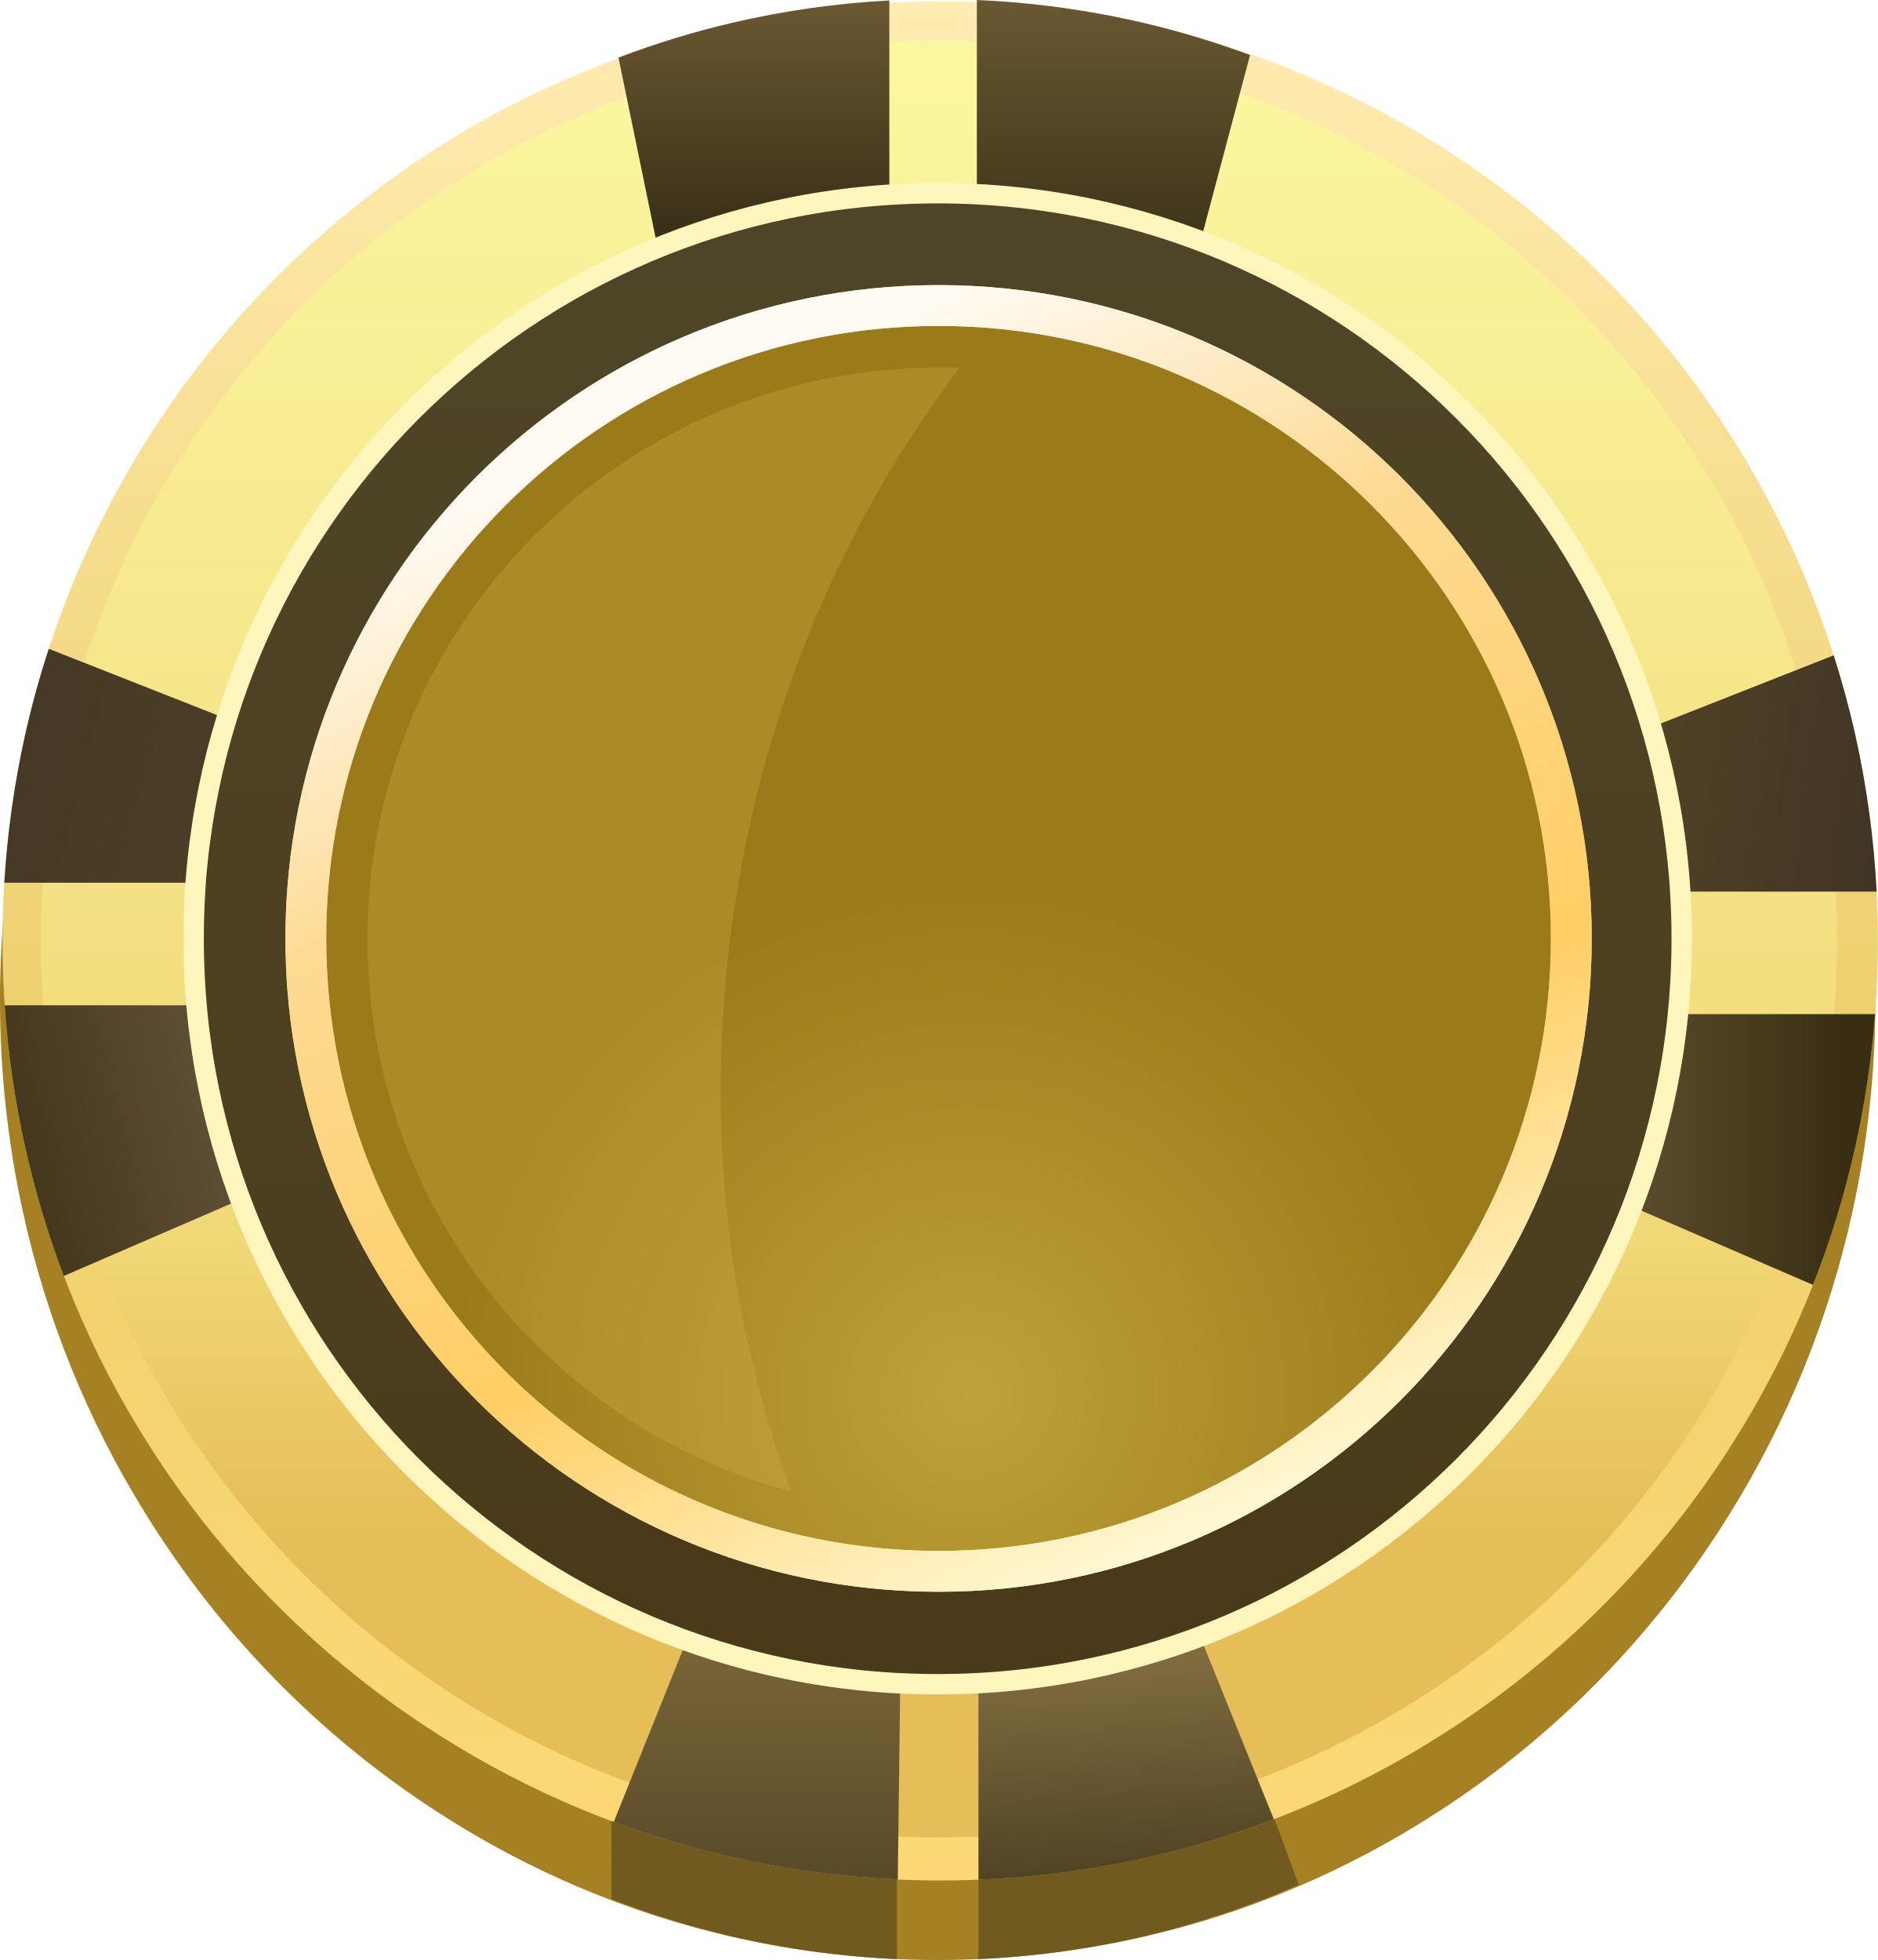
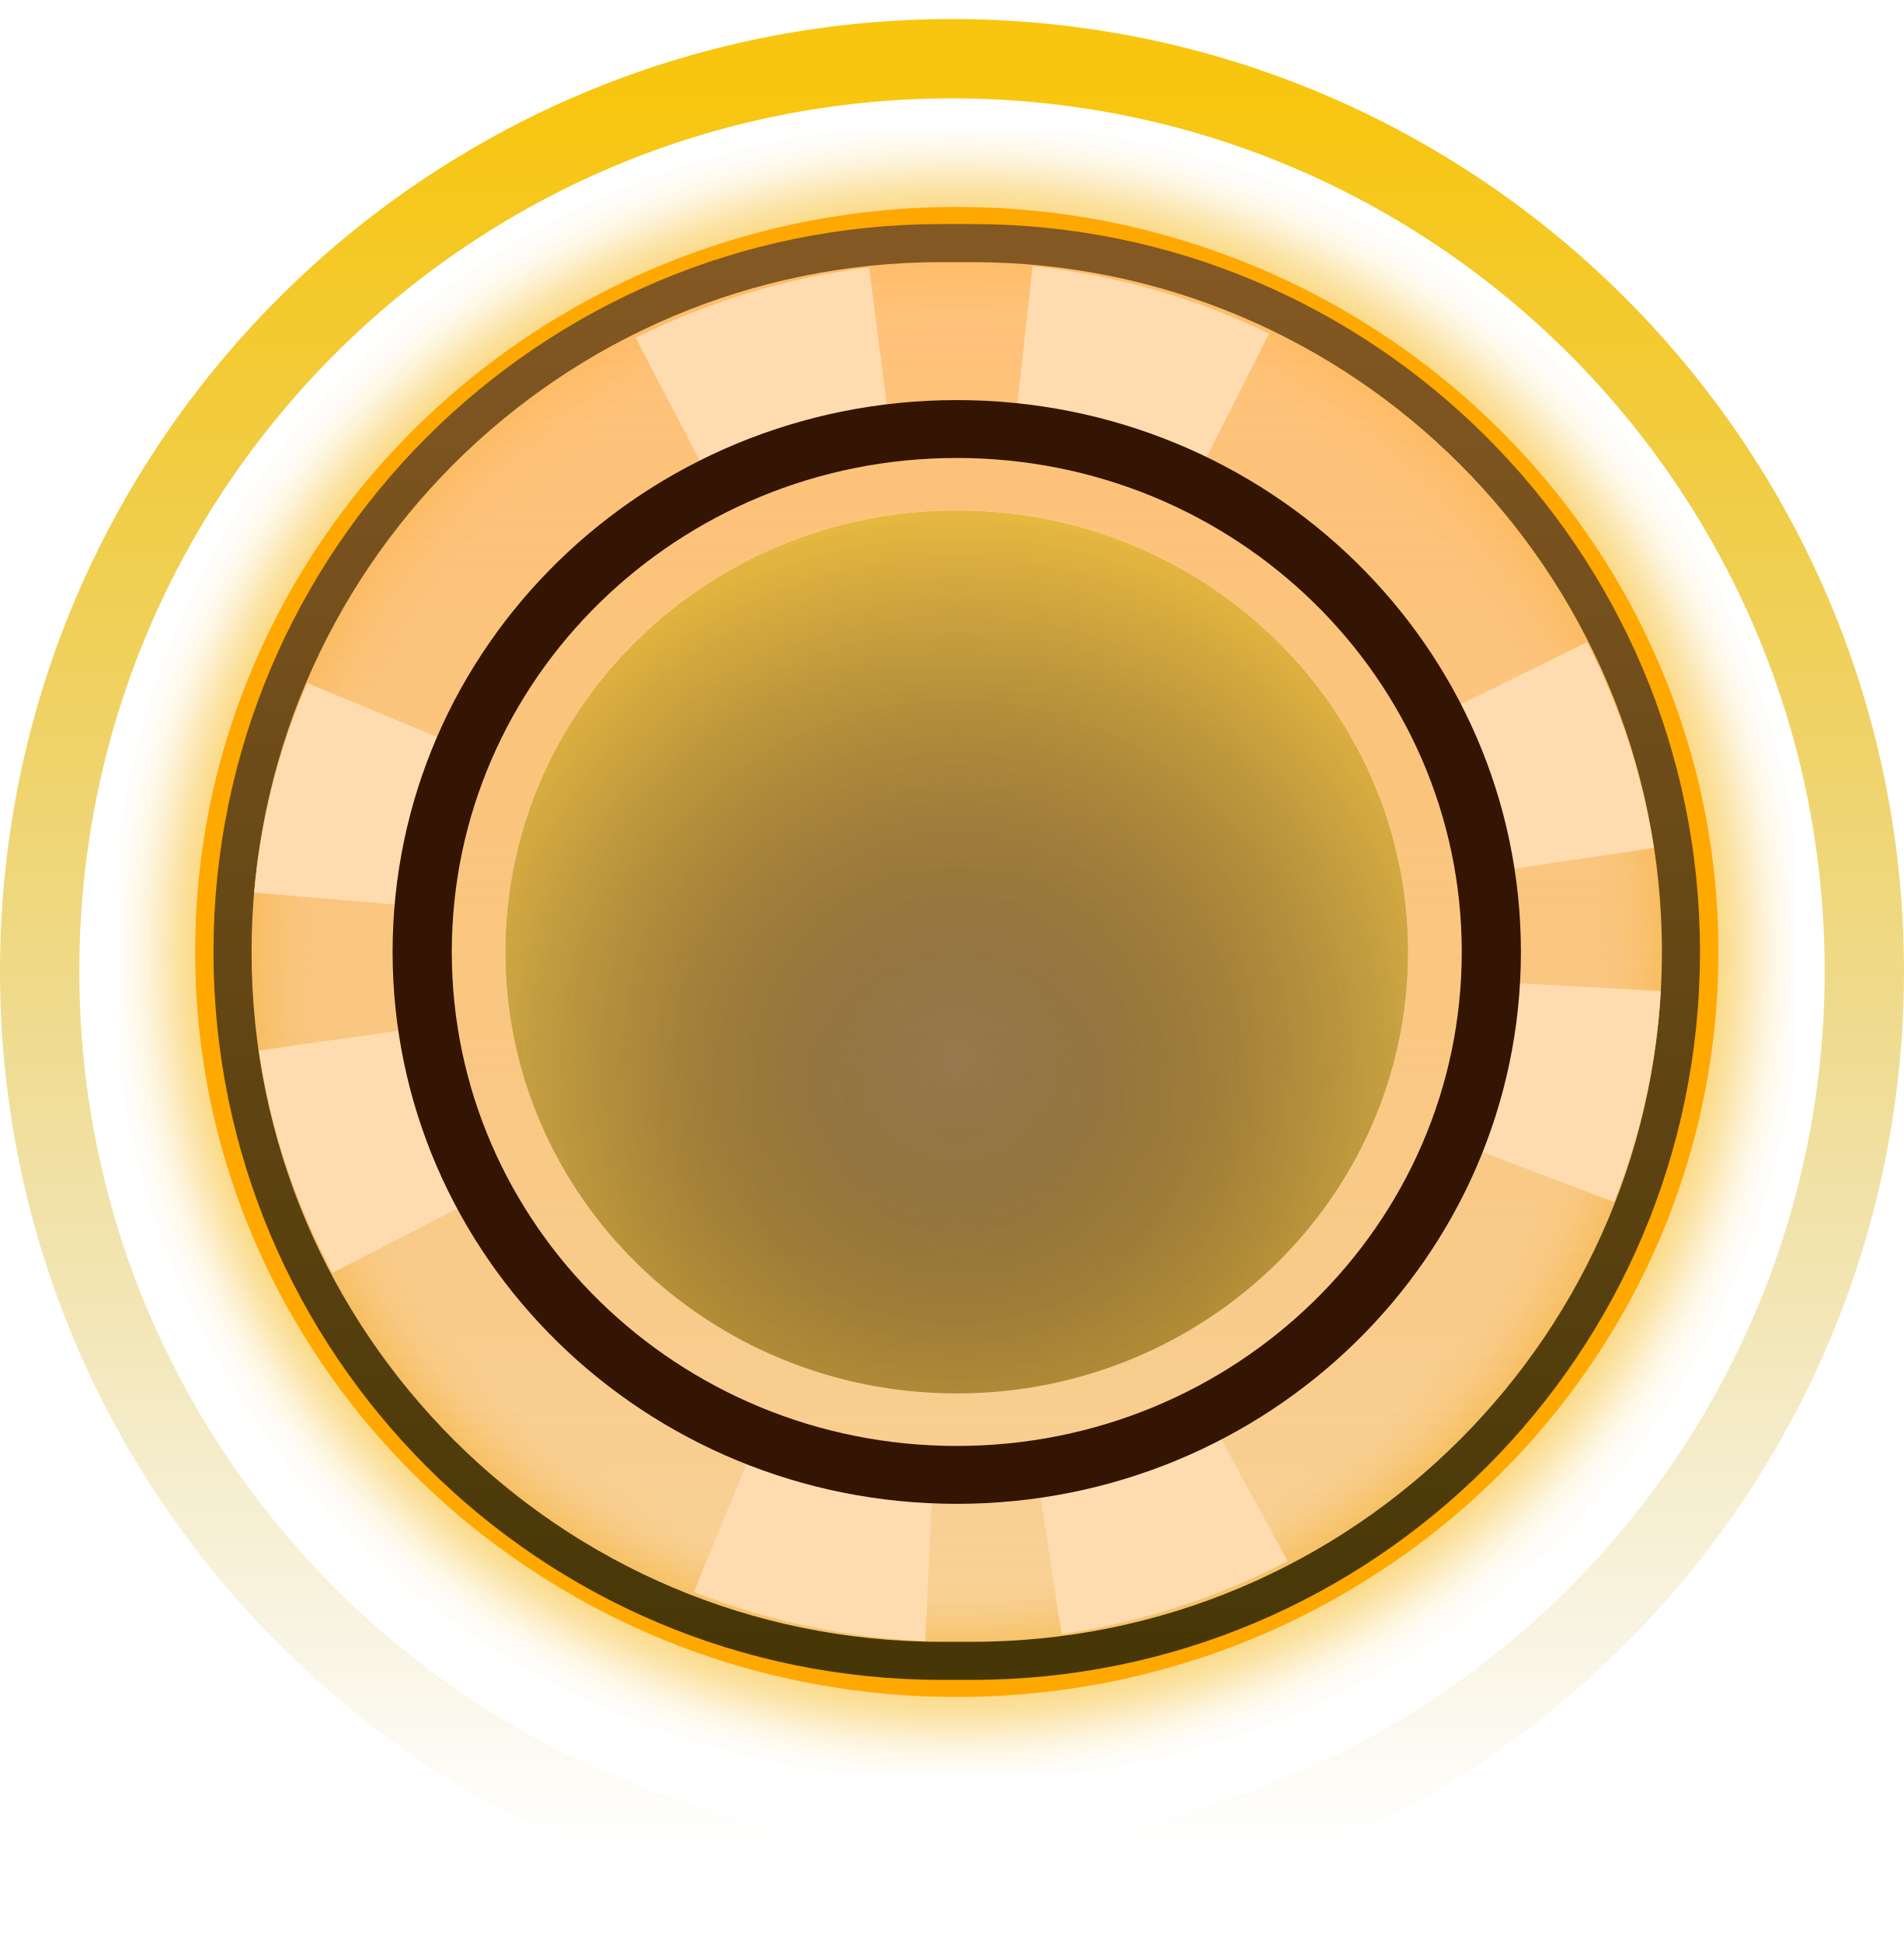
- <svg xmlns="http://www.w3.org/2000/svg" width="46" height="48" viewBox="0 0 46 48" fill="none">
-   <path d="M45.938 24.49C45.94 26.229 45.753 27.963 45.381 29.66C44.807 32.283 43.793 34.783 42.385 37.051C40.563 40.001 38.123 42.498 35.242 44.363C33.026 45.804 30.583 46.842 28.021 47.43C24.694 48.19 21.244 48.19 17.918 47.43C15.356 46.842 12.913 45.804 10.697 44.363C7.816 42.498 5.376 40.001 3.553 37.051C2.145 34.783 1.131 32.283 0.557 29.66C-0.186 26.254 -0.186 22.722 0.557 19.316C1.516 14.979 3.656 11.008 6.728 7.864C9.801 4.72 13.68 2.531 17.918 1.55C21.244 0.79 24.694 0.79 28.021 1.55C32.258 2.532 36.137 4.721 39.209 7.865C42.281 11.009 44.421 14.979 45.381 19.316C45.753 21.014 45.94 22.75 45.938 24.49Z" fill="#A58123" />
-   <path d="M46 23.043C46.001 24.745 45.814 26.442 45.443 28.103C44.869 30.669 43.855 33.117 42.447 35.337C40.624 38.223 38.184 40.668 35.303 42.493C33.087 43.904 30.644 44.919 28.082 45.495C24.756 46.239 21.306 46.239 17.979 45.495C15.417 44.919 12.974 43.904 10.758 42.493C7.877 40.668 5.437 38.223 3.615 35.337C2.207 33.117 1.193 30.669 0.619 28.103C-0.124 24.769 -0.124 21.312 0.619 17.979C1.578 13.734 3.717 9.848 6.79 6.771C9.862 3.693 13.742 1.551 17.979 0.591C21.306 -0.153 24.756 -0.153 28.082 0.591C32.319 1.552 36.198 3.695 39.27 6.772C42.343 9.849 44.483 13.734 45.443 17.979C45.815 19.641 46.001 21.339 46 23.043Z" fill="url(#paint0_linear)" />
-   <path d="M45 23C45.001 24.628 44.822 26.25 44.466 27.838C43.916 30.292 42.945 32.632 41.597 34.755C39.851 37.514 37.514 39.851 34.755 41.597C32.632 42.945 30.292 43.916 27.838 44.466C24.652 45.178 21.348 45.178 18.162 44.466C15.708 43.916 13.368 42.945 11.245 41.597C8.486 39.851 6.149 37.514 4.403 34.755C3.055 32.632 2.084 30.292 1.534 27.838C0.822 24.651 0.822 21.346 1.534 18.158C2.452 14.1 4.502 10.384 7.444 7.442C10.387 4.5 14.103 2.451 18.162 1.534C21.348 0.822 24.652 0.822 27.838 1.534C31.896 2.452 35.612 4.501 38.554 7.443C41.497 10.385 43.547 14.1 44.466 18.158C44.822 19.747 45.001 21.371 45 23Z" fill="url(#paint1_linear)" />
-   <path fill-rule="evenodd" clip-rule="evenodd" d="M23.967 46.034V47.978C25.328 47.916 26.684 47.73 28.02 47.418C29.32 47.113 30.59 46.69 31.814 46.155L31.219 44.548C30.199 44.938 29.151 45.255 28.082 45.495C26.725 45.798 25.348 45.978 23.967 46.034Z" fill="#705A1F" />
-   <path fill-rule="evenodd" clip-rule="evenodd" d="M14.98 44.6L14.979 46.508C15.937 46.879 16.918 47.184 17.918 47.418C19.254 47.73 20.61 47.916 21.97 47.978V46.028C20.631 45.967 19.296 45.789 17.979 45.495C16.958 45.265 15.956 44.966 14.98 44.6Z" fill="#705A1F" />
-   <path fill-rule="evenodd" clip-rule="evenodd" d="M44.918 16.049C45.12 16.683 45.296 17.326 45.443 17.979C45.727 19.248 45.903 20.538 45.97 21.835H40.909C40.823 20.477 40.587 19.161 40.218 17.901L44.918 16.049Z" fill="url(#paint2_linear)" />
-   <path fill-rule="evenodd" clip-rule="evenodd" d="M39.753 29.452C40.313 27.995 40.688 26.447 40.852 24.836H45.932C45.847 25.935 45.684 27.026 45.443 28.103C45.186 29.252 44.841 30.376 44.412 31.467L39.753 29.452Z" fill="url(#paint3_linear)" />
-   <path fill-rule="evenodd" clip-rule="evenodd" d="M23.929 0C25.302 0.06 26.671 0.247 28.02 0.562C28.904 0.771 29.773 1.034 30.621 1.348L29.352 6.121C27.653 5.364 25.83 4.9 23.929 4.783V0Z" fill="url(#paint4_linear)" />
-   <path fill-rule="evenodd" clip-rule="evenodd" d="M21.785 0.011V4.798C19.806 4.949 17.915 5.475 16.162 6.317L15.15 1.41C16.052 1.068 16.976 0.784 17.918 0.562C19.194 0.264 20.487 0.08 21.785 0.011Z" fill="url(#paint5_linear)" />
-   <path fill-rule="evenodd" clip-rule="evenodd" d="M5.066 24.619C5.211 26.244 5.572 27.806 6.12 29.277L1.564 31.247C1.175 30.225 0.858 29.174 0.619 28.103C0.362 26.953 0.194 25.788 0.115 24.619H5.066Z" fill="url(#paint6_linear)" />
-   <path fill-rule="evenodd" clip-rule="evenodd" d="M0.105 21.618C0.18 20.397 0.351 19.18 0.619 17.979C0.778 17.271 0.971 16.574 1.195 15.889L5.751 17.684C5.382 18.944 5.146 20.261 5.06 21.618H0.105Z" fill="url(#paint7_linear)" />
-   <path fill-rule="evenodd" clip-rule="evenodd" d="M23.968 40.97C25.837 40.867 27.631 40.478 29.305 39.847L31.204 44.553C30.189 44.941 29.146 45.256 28.082 45.495C26.726 45.798 25.349 45.978 23.968 46.034V40.97Z" fill="url(#paint8_linear)" />
-   <path fill-rule="evenodd" clip-rule="evenodd" d="M16.91 39.948C18.53 40.529 20.258 40.884 22.055 40.974L21.992 46.029C20.646 45.969 19.303 45.791 17.98 45.495C16.977 45.269 15.993 44.977 15.034 44.62L16.91 39.948Z" fill="url(#paint9_linear)" />
-   <path d="M22.969 41.247C33.036 41.247 41.195 33.072 41.195 22.989C41.195 12.906 33.036 4.731 22.969 4.731C12.903 4.731 4.743 12.906 4.743 22.989C4.743 33.072 12.903 41.247 22.969 41.247Z" fill="#231A0A" fill-opacity="0.8" stroke="#FFF6BE" stroke-width="0.5" />
-   <path d="M38.491 22.982C38.491 31.543 31.551 38.482 22.991 38.482C14.43 38.482 7.491 31.543 7.491 22.982C7.491 14.422 14.43 7.482 22.991 7.482C31.551 7.482 38.491 14.422 38.491 22.982Z" fill="url(#paint10_radial)" stroke="url(#paint11_linear)" />
-   <path fill-rule="evenodd" clip-rule="evenodd" d="M23.509 9.009C23.34 9.003 23.17 9 23 9C15.268 9 9 15.268 9 23C9 29.48 13.403 34.932 19.381 36.528C17.78 32.178 17.225 27.248 17.999 22.176C18.765 17.158 20.731 12.662 23.509 9.009Z" fill="#D2B144" fill-opacity="0.3" />
-   <path fill-rule="evenodd" clip-rule="evenodd" d="M22.991 37.982C31.275 37.982 37.991 31.267 37.991 22.982C37.991 14.698 31.275 7.982 22.991 7.982C14.707 7.982 7.991 14.698 7.991 22.982C7.991 31.267 14.707 37.982 22.991 37.982ZM38.991 22.982C38.991 31.819 31.827 38.982 22.991 38.982C14.154 38.982 6.991 31.819 6.991 22.982C6.991 14.146 14.154 6.982 22.991 6.982C31.827 6.982 38.991 14.146 38.991 22.982Z" fill="url(#paint12_linear)" />
+ <svg xmlns="http://www.w3.org/2000/svg" width="50" height="51" viewBox="0 0 50 51" fill="none">
+   <path fill-rule="evenodd" clip-rule="evenodd" d="M25 50.5C11.193 50.5 0 39.307 0 25.5C0 11.693 11.193 0.5 25 0.5C38.807 0.5 50 11.693 50 25.5C50 39.307 38.807 50.5 25 50.5ZM25 2.583C12.344 2.583 2.083 12.844 2.083 25.5C2.083 38.157 12.344 48.417 25 48.417C37.657 48.417 47.917 38.157 47.917 25.5C47.917 12.844 37.657 2.583 25 2.583Z" fill="url(#paint0_linear_3396_384573)" />
+   <g filter="url(#filter0_dd_3396_384573)">
+     <path fill-rule="evenodd" clip-rule="evenodd" d="M44.64 29.303C44.963 27.89 45.126 26.447 45.125 25C45.126 23.552 44.964 22.108 44.64 20.694C43.804 17.085 41.941 13.781 39.265 11.165C36.59 8.549 33.213 6.726 29.523 5.909C26.627 5.277 23.623 5.277 20.727 5.909C17.037 6.726 13.659 8.547 10.983 11.164C8.308 13.78 6.445 17.085 5.61 20.694C4.963 23.529 4.963 26.468 5.61 29.303C6.11 31.485 6.993 33.566 8.219 35.454C9.806 37.908 11.93 39.986 14.439 41.538C16.369 42.738 18.496 43.602 20.727 44.091C23.623 44.723 26.627 44.723 29.523 44.091C31.754 43.602 33.881 42.738 35.811 41.538C38.32 39.986 40.444 37.908 42.031 35.454C43.257 33.566 44.14 31.485 44.64 29.303ZM43.917 29.143C44.228 27.783 44.385 26.394 44.384 25C44.385 23.605 44.228 22.215 43.917 20.854C43.111 17.378 41.317 14.197 38.741 11.677C36.165 9.158 32.913 7.403 29.36 6.616C26.571 6.007 23.678 6.007 20.889 6.616C17.336 7.402 14.083 9.157 11.507 11.676C8.931 14.196 7.137 17.378 6.332 20.854C5.71 23.583 5.71 26.414 6.332 29.143C6.814 31.245 7.664 33.249 8.845 35.066C10.373 37.43 12.418 39.431 14.834 40.926C16.692 42.081 18.741 42.913 20.889 43.383C23.678 43.993 26.571 43.993 29.36 43.383C31.508 42.913 33.557 42.081 35.415 40.926C37.831 39.431 39.876 37.43 41.404 35.066C42.585 33.249 43.435 31.245 43.917 29.143Z" fill="#FFA800" />
+   </g>
+   <rect x="6.106" y="6.384" width="38.037" height="37.232" rx="18.616" fill="url(#paint1_linear_3396_384573)" stroke="url(#paint2_linear_3396_384573)" />
+   <g filter="url(#filter1_i_3396_384573)">
+     <ellipse cx="11.852" cy="11.594" rx="11.852" ry="11.594" transform="matrix(1 0 0 -1 13.2725 36.5942)" fill="url(#paint3_radial_3396_384573)" />
+   </g>
+   <path d="M24.3 43.097C22.214 43.006 20.159 42.571 18.222 41.81L19.628 38.387C21.17 38.993 22.807 39.34 24.468 39.412L24.3 43.097Z" fill="#FFDCAF" />
+   <path d="M33.813 40.998C31.96 41.961 29.954 42.609 27.88 42.914L27.304 39.171C28.945 38.929 30.532 38.417 31.997 37.655L33.813 40.998Z" fill="#FFDCAF" />
+   <path d="M22.826 7.025C20.687 7.287 18.611 7.912 16.692 8.872L18.525 12.379C20.027 11.627 21.652 11.138 23.326 10.933L22.826 7.025Z" fill="#FFDCAF" />
+   <path d="M33.328 8.759C31.38 7.817 29.278 7.218 27.117 6.989L26.672 11.016C28.349 11.194 29.982 11.659 31.494 12.39L33.328 8.759Z" fill="#FFDCAF" />
+   <path d="M42.383 31.568C43.088 29.796 43.503 27.927 43.614 26.029L39.685 25.81C39.598 27.305 39.271 28.777 38.716 30.172L42.383 31.568Z" fill="#FFDCAF" />
+   <path d="M41.672 16.867C42.545 18.565 43.138 20.387 43.431 22.267L39.541 22.848C39.31 21.368 38.843 19.933 38.156 18.595L41.672 16.867Z" fill="#FFDCAF" />
+   <path d="M6.797 27.588C7.097 29.627 7.752 31.601 8.731 33.425L12.034 31.727C11.252 30.271 10.73 28.695 10.489 27.067L6.797 27.588Z" fill="#FFDCAF" />
+   <path d="M8.07 17.941C7.313 19.692 6.842 21.548 6.675 23.442L10.408 23.757C10.541 22.246 10.917 20.766 11.521 19.369L8.07 17.941Z" fill="#FFDCAF" />
+   <path d="M39.94 25C39.94 16.996 33.307 10.507 25.125 10.507C16.943 10.507 10.31 16.996 10.31 25C10.31 33.004 16.943 39.493 25.125 39.493C33.307 39.493 39.94 33.004 39.94 25ZM11.864 25C11.864 17.835 17.801 12.027 25.125 12.027C32.449 12.027 38.387 17.835 38.387 25C38.387 32.165 32.449 37.973 25.125 37.973C17.801 37.973 11.864 32.165 11.864 25Z" fill="#341402" />
  <defs>
-     <linearGradient id="paint0_linear" x1="23.031" y1="0.033" x2="23.031" y2="46.053" gradientUnits="userSpaceOnUse">
-       <stop stop-color="#FFECB2" />
-       <stop offset="0.545" stop-color="#EDD06D" />
-       <stop offset="1" stop-color="#FCD976" />
+     <filter id="filter0_dd_3396_384573" x="3.125" y="3.435" width="44" height="43.13" filterUnits="userSpaceOnUse" color-interpolation-filters="sRGB">
+       <feFlood flood-opacity="0" result="BackgroundImageFix" />
+       <feColorMatrix in="SourceAlpha" type="matrix" values="0 0 0 0 0 0 0 0 0 0 0 0 0 0 0 0 0 0 127 0" result="hardAlpha" />
+       <feOffset />
+       <feGaussianBlur stdDeviation="1" />
+       <feColorMatrix type="matrix" values="0 0 0 0 0.963 0 0 0 0 0.691 0 0 0 0 0.012 0 0 0 1 0" />
+       <feBlend mode="normal" in2="BackgroundImageFix" result="effect1_dropShadow_3396_384573" />
+       <feColorMatrix in="SourceAlpha" type="matrix" values="0 0 0 0 0 0 0 0 0 0 0 0 0 0 0 0 0 0 127 0" result="hardAlpha" />
+       <feOffset />
+       <feGaussianBlur stdDeviation="1" />
+       <feColorMatrix type="matrix" values="0 0 0 0 0.963 0 0 0 0 0.72 0 0 0 0 0.096 0 0 0 1 0" />
+       <feBlend mode="normal" in2="effect1_dropShadow_3396_384573" result="effect2_dropShadow_3396_384573" />
+       <feBlend mode="normal" in="SourceGraphic" in2="effect2_dropShadow_3396_384573" result="shape" />
+     </filter>
+     <filter id="filter1_i_3396_384573" x="13.273" y="13.406" width="23.704" height="27.189" filterUnits="userSpaceOnUse" color-interpolation-filters="sRGB">
+       <feFlood flood-opacity="0" result="BackgroundImageFix" />
+       <feBlend mode="normal" in="SourceGraphic" in2="BackgroundImageFix" result="shape" />
+       <feColorMatrix in="SourceAlpha" type="matrix" values="0 0 0 0 0 0 0 0 0 0 0 0 0 0 0 0 0 0 127 0" result="hardAlpha" />
+       <feOffset dy="4" />
+       <feGaussianBlur stdDeviation="5" />
+       <feComposite in2="hardAlpha" operator="arithmetic" k2="-1" k3="1" />
+       <feColorMatrix type="matrix" values="0 0 0 0 1 0 0 0 0 1 0 0 0 0 1 0 0 0 0.25 0" />
+       <feBlend mode="normal" in2="shape" result="effect1_innerShadow_3396_384573" />
+     </filter>
+     <linearGradient id="paint0_linear_3396_384573" x1="25" y1="2.583" x2="25" y2="48.417" gradientUnits="userSpaceOnUse">
+       <stop stop-color="#F8C405" stop-opacity="0.96" />
+       <stop offset="1" stop-color="#C49F09" stop-opacity="0" />
    </linearGradient>
-     <linearGradient id="paint1_linear" x1="23" y1="1" x2="23" y2="45" gradientUnits="userSpaceOnUse">
-       <stop stop-color="#FBF7A1" />
-       <stop offset="0.665" stop-color="#F1D877" />
-       <stop offset="0.831" stop-color="#E5BE57" />
+     <linearGradient id="paint1_linear_3396_384573" x1="24.087" y1="6.884" x2="24.087" y2="43.116" gradientUnits="userSpaceOnUse">
+       <stop stop-color="#FFB258" stop-opacity="0.8" />
+       <stop offset="1" stop-color="#EE8F00" stop-opacity="0.4" />
    </linearGradient>
-     <linearGradient id="paint2_linear" x1="40" y1="18.979" x2="47" y2="19.979" gradientUnits="userSpaceOnUse">
-       <stop stop-color="#524325" />
-       <stop offset="0.878" stop-color="#403425" />
+     <linearGradient id="paint2_linear_3396_384573" x1="25.125" y1="6.884" x2="25.125" y2="43.116" gradientUnits="userSpaceOnUse">
+       <stop stop-color="#835823" />
+       <stop offset="1" stop-color="#473707" />
    </linearGradient>
-     <linearGradient id="paint3_linear" x1="40" y1="27.979" x2="46" y2="27.979" gradientUnits="userSpaceOnUse">
-       <stop offset="0.024" stop-color="#5A4C2B" />
-       <stop offset="0.863" stop-color="#392E14" />
-     </linearGradient>
-     <linearGradient id="paint4_linear" x1="27.275" y1="0" x2="27.275" y2="6.121" gradientUnits="userSpaceOnUse">
-       <stop stop-color="#6A5831" />
-       <stop offset="1" stop-color="#3C3319" />
-     </linearGradient>
-     <linearGradient id="paint5_linear" x1="18.468" y1="0.011" x2="18.468" y2="6.317" gradientUnits="userSpaceOnUse">
-       <stop stop-color="#6A5831" />
-       <stop offset="1" stop-color="#342B15" />
-     </linearGradient>
-     <linearGradient id="paint6_linear" x1="6" y1="26.479" x2="1.11032e-07" y2="27.979" gradientUnits="userSpaceOnUse">
-       <stop stop-color="#635239" />
-       <stop offset="1" stop-color="#41351A" />
-     </linearGradient>
-     <linearGradient id="paint7_linear" x1="3.80445e-08" y1="18.979" x2="6" y2="20.479" gradientUnits="userSpaceOnUse">
-       <stop stop-color="#453825" />
-       <stop offset="1" stop-color="#4D3F25" />
-     </linearGradient>
-     <linearGradient id="paint8_linear" x1="27.586" y1="39.847" x2="28" y2="45.979" gradientUnits="userSpaceOnUse">
-       <stop stop-color="#877244" />
-       <stop offset="1" stop-color="#4F4223" />
-     </linearGradient>
-     <linearGradient id="paint9_linear" x1="18.545" y1="39.948" x2="18.545" y2="46.029" gradientUnits="userSpaceOnUse">
-       <stop stop-color="#7B6639" />
-       <stop offset="1" stop-color="#594A28" />
-     </linearGradient>
-     <radialGradient id="paint10_radial" cx="0" cy="0" r="1" gradientUnits="userSpaceOnUse" gradientTransform="translate(23.7151 34.0854) rotate(90) scale(15.3089)">
-       <stop stop-color="#BFA239" />
-       <stop offset="0.825" stop-color="#9A7A19" />
+     <radialGradient id="paint3_radial_3396_384573" cx="0" cy="0" r="1" gradientUnits="userSpaceOnUse" gradientTransform="translate(11.8518 8.83279) rotate(90) scale(14.3556 14.6746)">
+       <stop stop-color="#0F0900" stop-opacity="0.42" />
+       <stop offset="1" stop-color="#E0A50B" />
    </radialGradient>
-     <linearGradient id="paint11_linear" x1="22.991" y1="6.982" x2="22.991" y2="38.982" gradientUnits="userSpaceOnUse">
-       <stop stop-color="#FDDEAF" />
-       <stop offset="0.269" stop-color="#D7AD54" />
-       <stop offset="1" stop-color="#FDF8CB" />
-     </linearGradient>
-     <linearGradient id="paint12_linear" x1="16" y1="10.479" x2="28.5" y2="38.979" gradientUnits="userSpaceOnUse">
-       <stop stop-color="#FFFAF2" />
-       <stop offset="0.269" stop-color="#FDDB94" />
-       <stop offset="0.654" stop-color="#FFCE65" />
-       <stop offset="1" stop-color="#FFFCDD" />
-     </linearGradient>
  </defs>
</svg>
